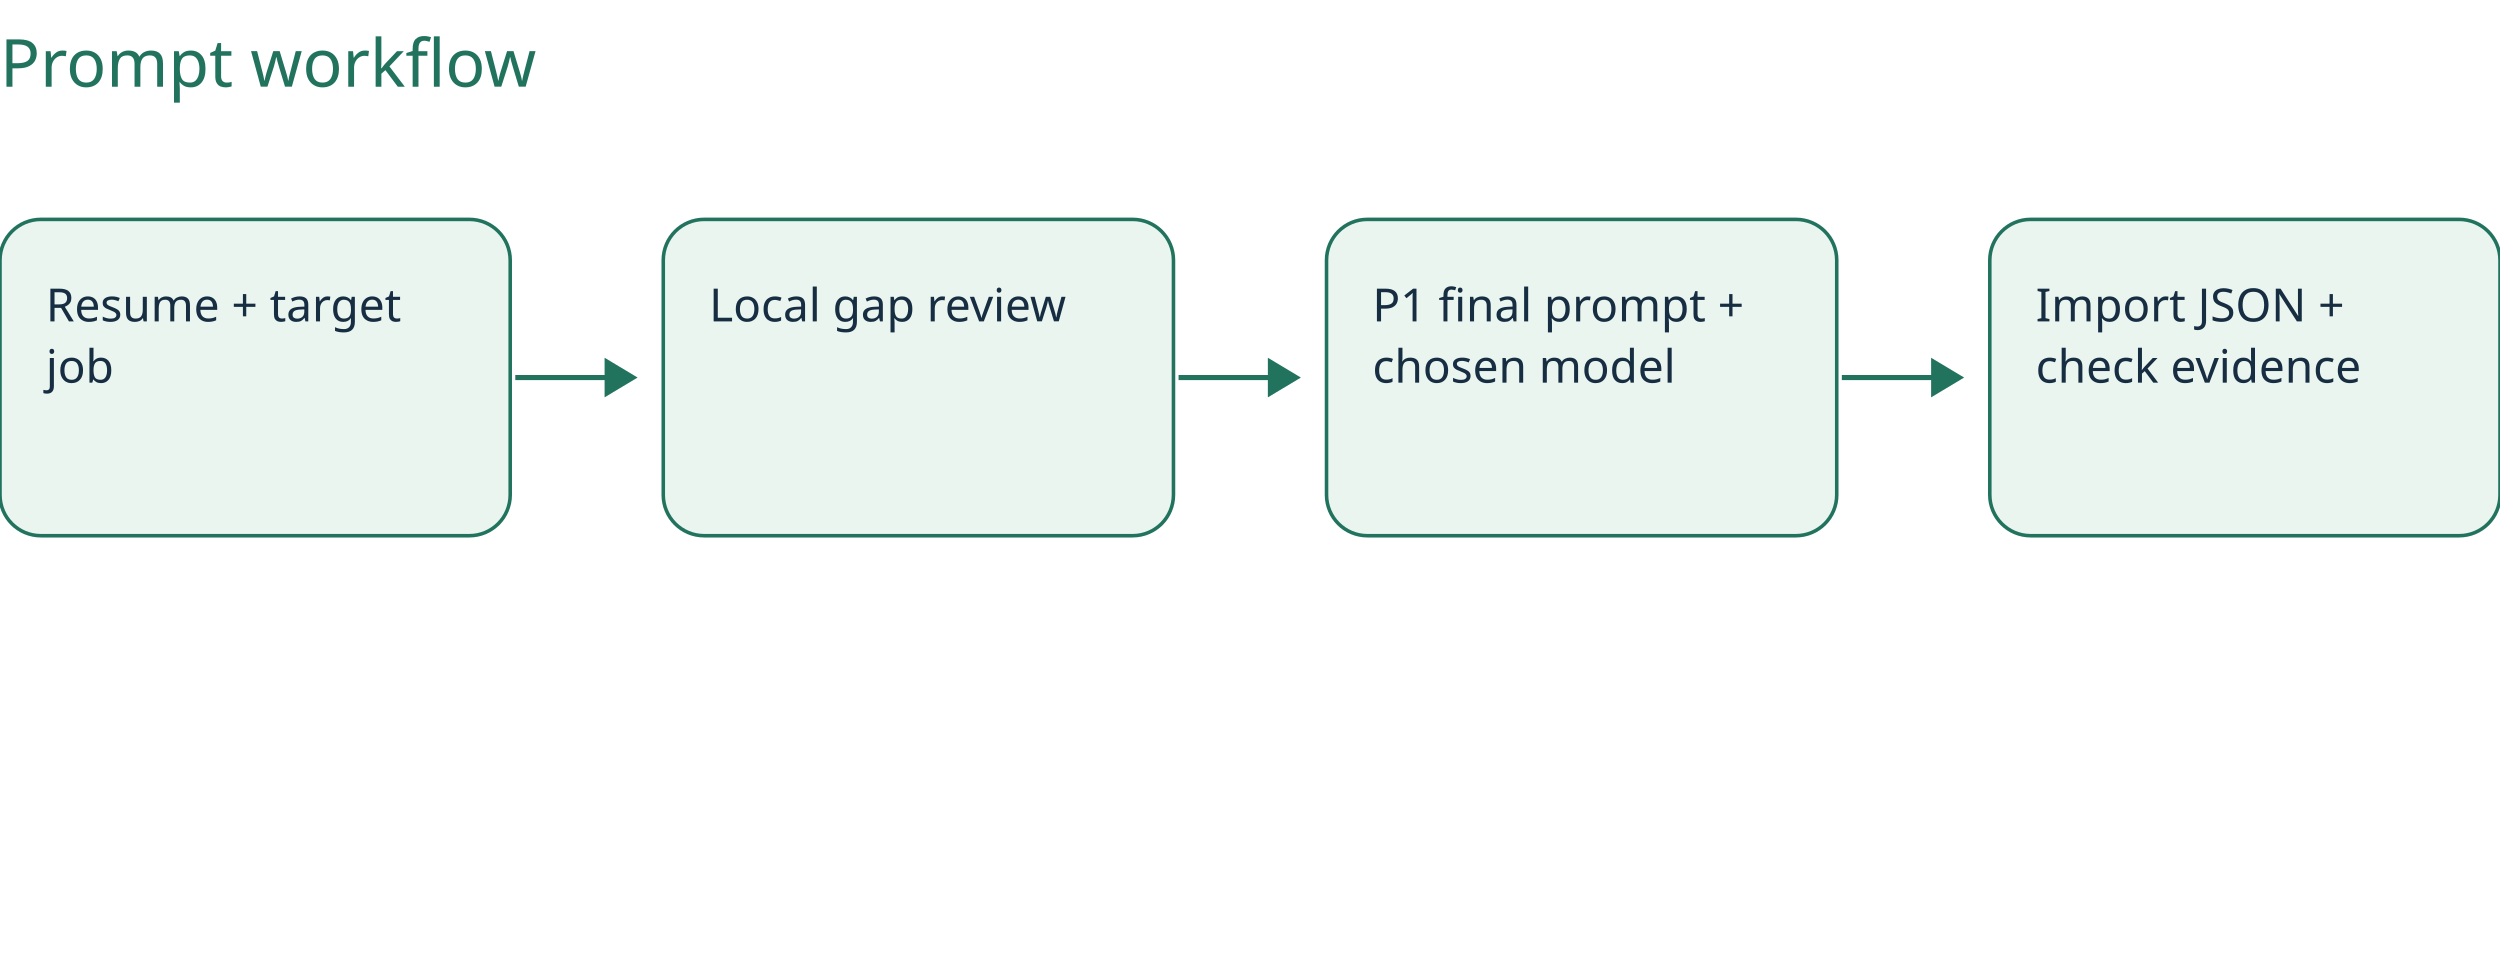
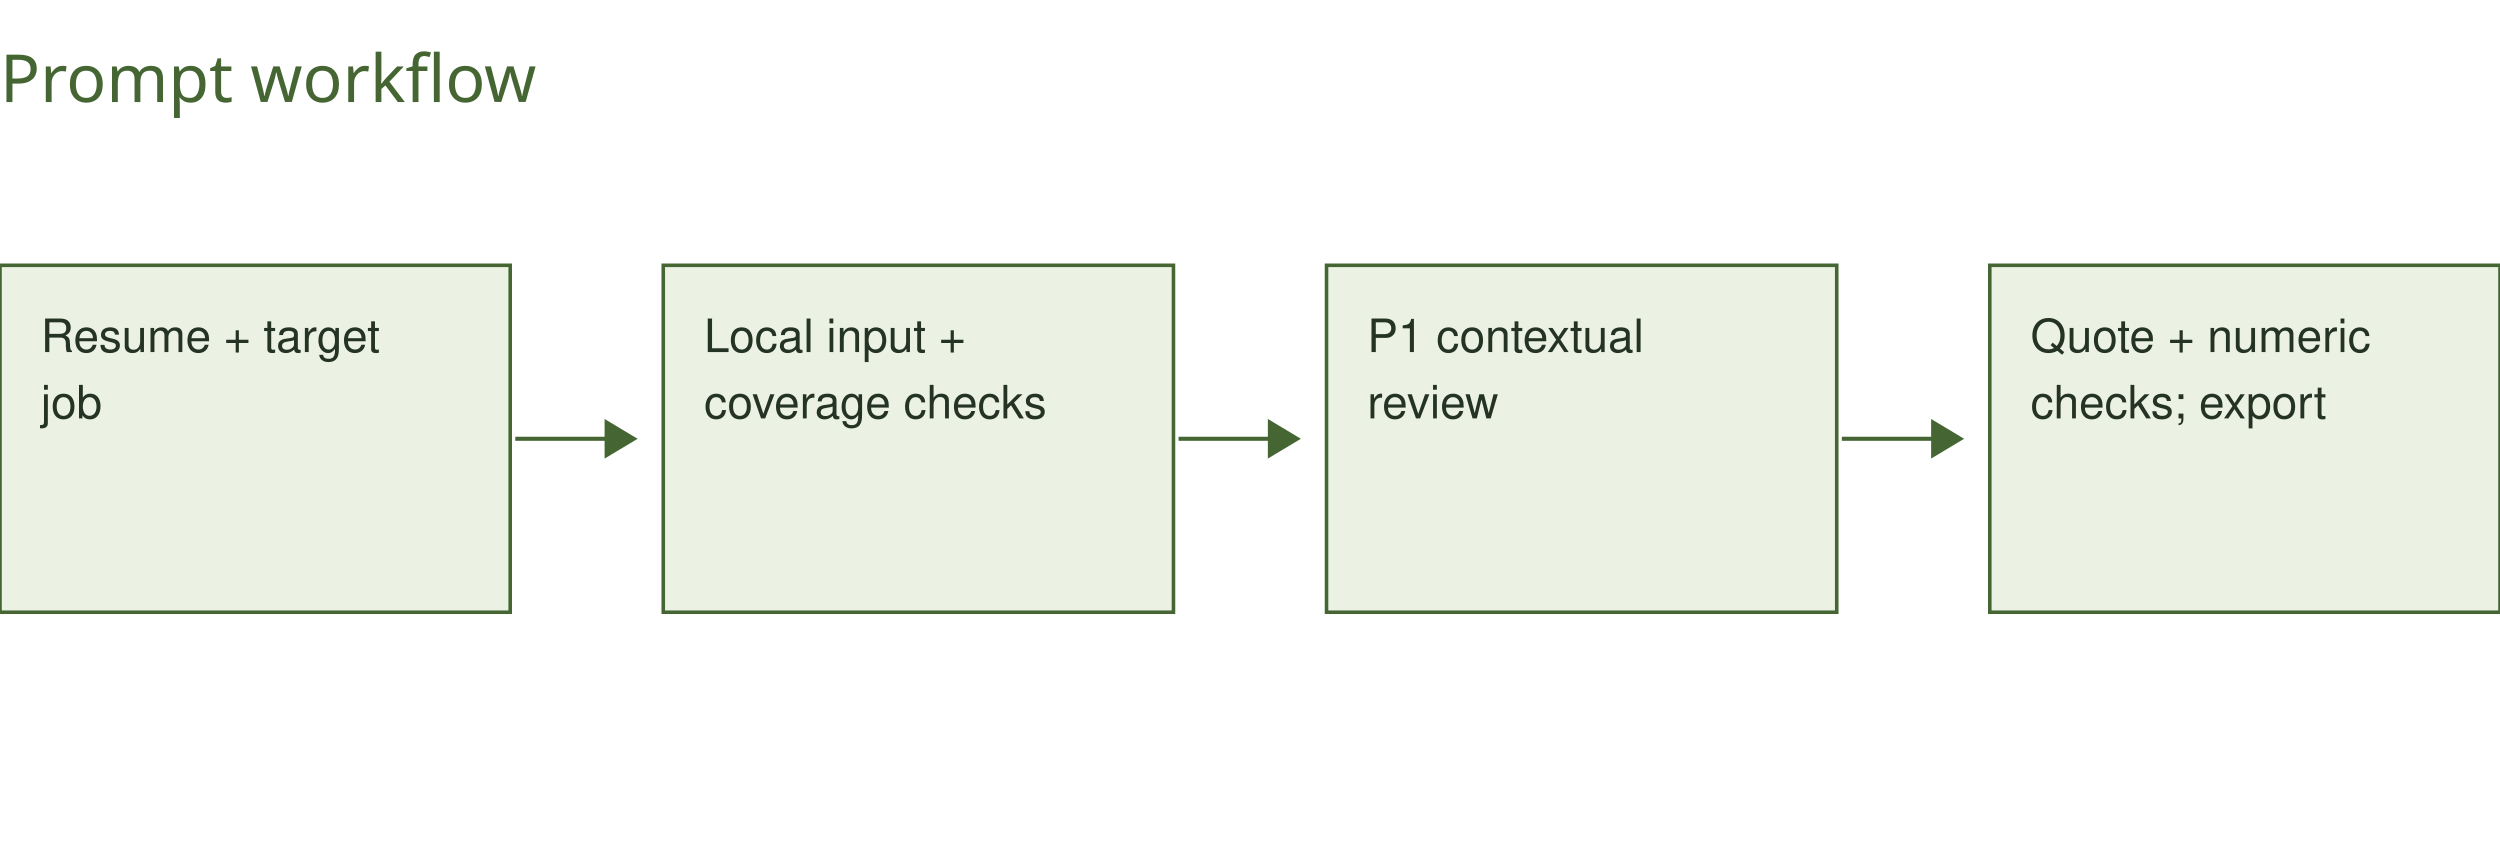
- <svg xmlns="http://www.w3.org/2000/svg" width="490" height="190" preserveAspectRatio="xMinYMin meet" viewBox="0 0 490 190" version="1.0" fill-rule="evenodd">
+ <svg xmlns="http://www.w3.org/2000/svg" width="490" height="165" preserveAspectRatio="xMinYMin meet" viewBox="0 0 490 165" version="1.0" fill-rule="evenodd">
  <clipPath id="clip">
-     <rect x="0" y="0" width="490" height="190" />
+     <rect x="0" y="0" width="490" height="165" />
  </clipPath>
-   <g id="group" transform="scale(1,-1) translate(0,-190)" style="clip-path: url(#clip)">
+   <g id="group" transform="scale(1,-1) translate(0,-165)" style="clip-path: url(#clip)">
    <g transform="">
-       <text x="0" y="173" style="font-family: BodyBold; font-size: 13px;fill: rgb(13%,45%,37%); stroke:none;" transform="translate(0,346) scale(1,-1)">Prompt workflow</text>
-       <rect x="0" y="85" width="100" height="62" rx="8" ry="8" style="stroke: rgb(13%,45%,37%); stroke-linecap: butt; stroke-width: 0.7; fill: rgb(92%,96%,94%); fill-rule: evenodd;" />
-       <text x="9" y="127" style="font-family: Body; font-size: 9px;fill: rgb(9%,18%,26%); stroke:none;" transform="translate(0,254) scale(1,-1)">Resume + target</text>
-       <text x="9" y="115" style="font-family: Body; font-size: 9px;fill: rgb(9%,18%,26%); stroke:none;" transform="translate(0,230) scale(1,-1)">job</text>
-       <path d="M 101,116 L 124,116 Z" style="stroke: rgb(13%,45%,37%); stroke-linecap: butt; stroke-width: 1;" />
-       <polygon points="124 116, 119 119, 119 113" style="stroke: rgb(13%,45%,37%); stroke-linecap: butt; stroke-width: 1; fill: rgb(13%,45%,37%); fill-rule: evenodd;" />
-       <rect x="130" y="85" width="100" height="62" rx="8" ry="8" style="stroke: rgb(13%,45%,37%); stroke-linecap: butt; stroke-width: 0.7; fill: rgb(92%,96%,94%); fill-rule: evenodd;" />
-       <text x="139" y="127" style="font-family: Body; font-size: 9px;fill: rgb(9%,18%,26%); stroke:none;" transform="translate(0,254) scale(1,-1)">Local gap review</text>
-       <path d="M 231,116 L 254,116 Z" style="stroke: rgb(13%,45%,37%); stroke-linecap: butt; stroke-width: 1;" />
-       <polygon points="254 116, 249 119, 249 113" style="stroke: rgb(13%,45%,37%); stroke-linecap: butt; stroke-width: 1; fill: rgb(13%,45%,37%); fill-rule: evenodd;" />
-       <rect x="260" y="85" width="100" height="62" rx="8" ry="8" style="stroke: rgb(13%,45%,37%); stroke-linecap: butt; stroke-width: 0.7; fill: rgb(92%,96%,94%); fill-rule: evenodd;" />
-       <text x="269" y="127" style="font-family: Body; font-size: 9px;fill: rgb(9%,18%,26%); stroke:none;" transform="translate(0,254) scale(1,-1)">P1 final prompt +</text>
-       <text x="269" y="115" style="font-family: Body; font-size: 9px;fill: rgb(9%,18%,26%); stroke:none;" transform="translate(0,230) scale(1,-1)">chosen model</text>
-       <path d="M 361,116 L 384,116 Z" style="stroke: rgb(13%,45%,37%); stroke-linecap: butt; stroke-width: 1;" />
-       <polygon points="384 116, 379 119, 379 113" style="stroke: rgb(13%,45%,37%); stroke-linecap: butt; stroke-width: 1; fill: rgb(13%,45%,37%); fill-rule: evenodd;" />
-       <rect x="390" y="85" width="100" height="62" rx="8" ry="8" style="stroke: rgb(13%,45%,37%); stroke-linecap: butt; stroke-width: 0.7; fill: rgb(92%,96%,94%); fill-rule: evenodd;" />
-       <text x="399" y="127" style="font-family: Body; font-size: 9px;fill: rgb(9%,18%,26%); stroke:none;" transform="translate(0,254) scale(1,-1)">Import JSON +</text>
-       <text x="399" y="115" style="font-family: Body; font-size: 9px;fill: rgb(9%,18%,26%); stroke:none;" transform="translate(0,230) scale(1,-1)">check evidence</text>
+       <text x="0" y="145" style="font-family: Helvetica-Bold; font-size: 13px;fill: rgb(27%,40%,20%); stroke:none;" transform="translate(0,290) scale(1,-1)">Prompt workflow</text>
+       <rect x="0" y="45" width="100" height="68" style="stroke: rgb(27%,40%,20%); stroke-linecap: butt; stroke-width: 0.7; fill: rgb(92%,95%,89%); fill-rule: evenodd;" />
+       <text x="8" y="96" style="font-family: Helvetica; font-size: 9px;fill: rgb(14%,20%,14%); stroke:none;" transform="translate(0,192) scale(1,-1)">Resume + target</text>
+       <text x="8" y="83" style="font-family: Helvetica; font-size: 9px;fill: rgb(14%,20%,14%); stroke:none;" transform="translate(0,166) scale(1,-1)">job</text>
+       <path d="M 101,79 L 124,79 Z" style="stroke: rgb(27%,40%,20%); stroke-linecap: butt; stroke-width: 0.8;" />
+       <polygon points="124 79, 119 82, 119 76" style="stroke: rgb(27%,40%,20%); stroke-linecap: butt; stroke-width: 1; fill: rgb(27%,40%,20%); fill-rule: evenodd;" />
+       <rect x="130" y="45" width="100" height="68" style="stroke: rgb(27%,40%,20%); stroke-linecap: butt; stroke-width: 0.7; fill: rgb(92%,95%,89%); fill-rule: evenodd;" />
+       <text x="138" y="96" style="font-family: Helvetica; font-size: 9px;fill: rgb(14%,20%,14%); stroke:none;" transform="translate(0,192) scale(1,-1)">Local input +</text>
+       <text x="138" y="83" style="font-family: Helvetica; font-size: 9px;fill: rgb(14%,20%,14%); stroke:none;" transform="translate(0,166) scale(1,-1)">coverage checks</text>
+       <path d="M 231,79 L 254,79 Z" style="stroke: rgb(27%,40%,20%); stroke-linecap: butt; stroke-width: 0.8;" />
+       <polygon points="254 79, 249 82, 249 76" style="stroke: rgb(27%,40%,20%); stroke-linecap: butt; stroke-width: 1; fill: rgb(27%,40%,20%); fill-rule: evenodd;" />
+       <rect x="260" y="45" width="100" height="68" style="stroke: rgb(27%,40%,20%); stroke-linecap: butt; stroke-width: 0.7; fill: rgb(92%,95%,89%); fill-rule: evenodd;" />
+       <text x="268" y="96" style="font-family: Helvetica; font-size: 9px;fill: rgb(14%,20%,14%); stroke:none;" transform="translate(0,192) scale(1,-1)">P1 contextual</text>
+       <text x="268" y="83" style="font-family: Helvetica; font-size: 9px;fill: rgb(14%,20%,14%); stroke:none;" transform="translate(0,166) scale(1,-1)">review</text>
+       <path d="M 361,79 L 384,79 Z" style="stroke: rgb(27%,40%,20%); stroke-linecap: butt; stroke-width: 0.8;" />
+       <polygon points="384 79, 379 82, 379 76" style="stroke: rgb(27%,40%,20%); stroke-linecap: butt; stroke-width: 1; fill: rgb(27%,40%,20%); fill-rule: evenodd;" />
+       <rect x="390" y="45" width="100" height="68" style="stroke: rgb(27%,40%,20%); stroke-linecap: butt; stroke-width: 0.7; fill: rgb(92%,95%,89%); fill-rule: evenodd;" />
+       <text x="398" y="96" style="font-family: Helvetica; font-size: 9px;fill: rgb(14%,20%,14%); stroke:none;" transform="translate(0,192) scale(1,-1)">Quote + numeric</text>
+       <text x="398" y="83" style="font-family: Helvetica; font-size: 9px;fill: rgb(14%,20%,14%); stroke:none;" transform="translate(0,166) scale(1,-1)">checks; export</text>
    </g>
  </g>
</svg>
